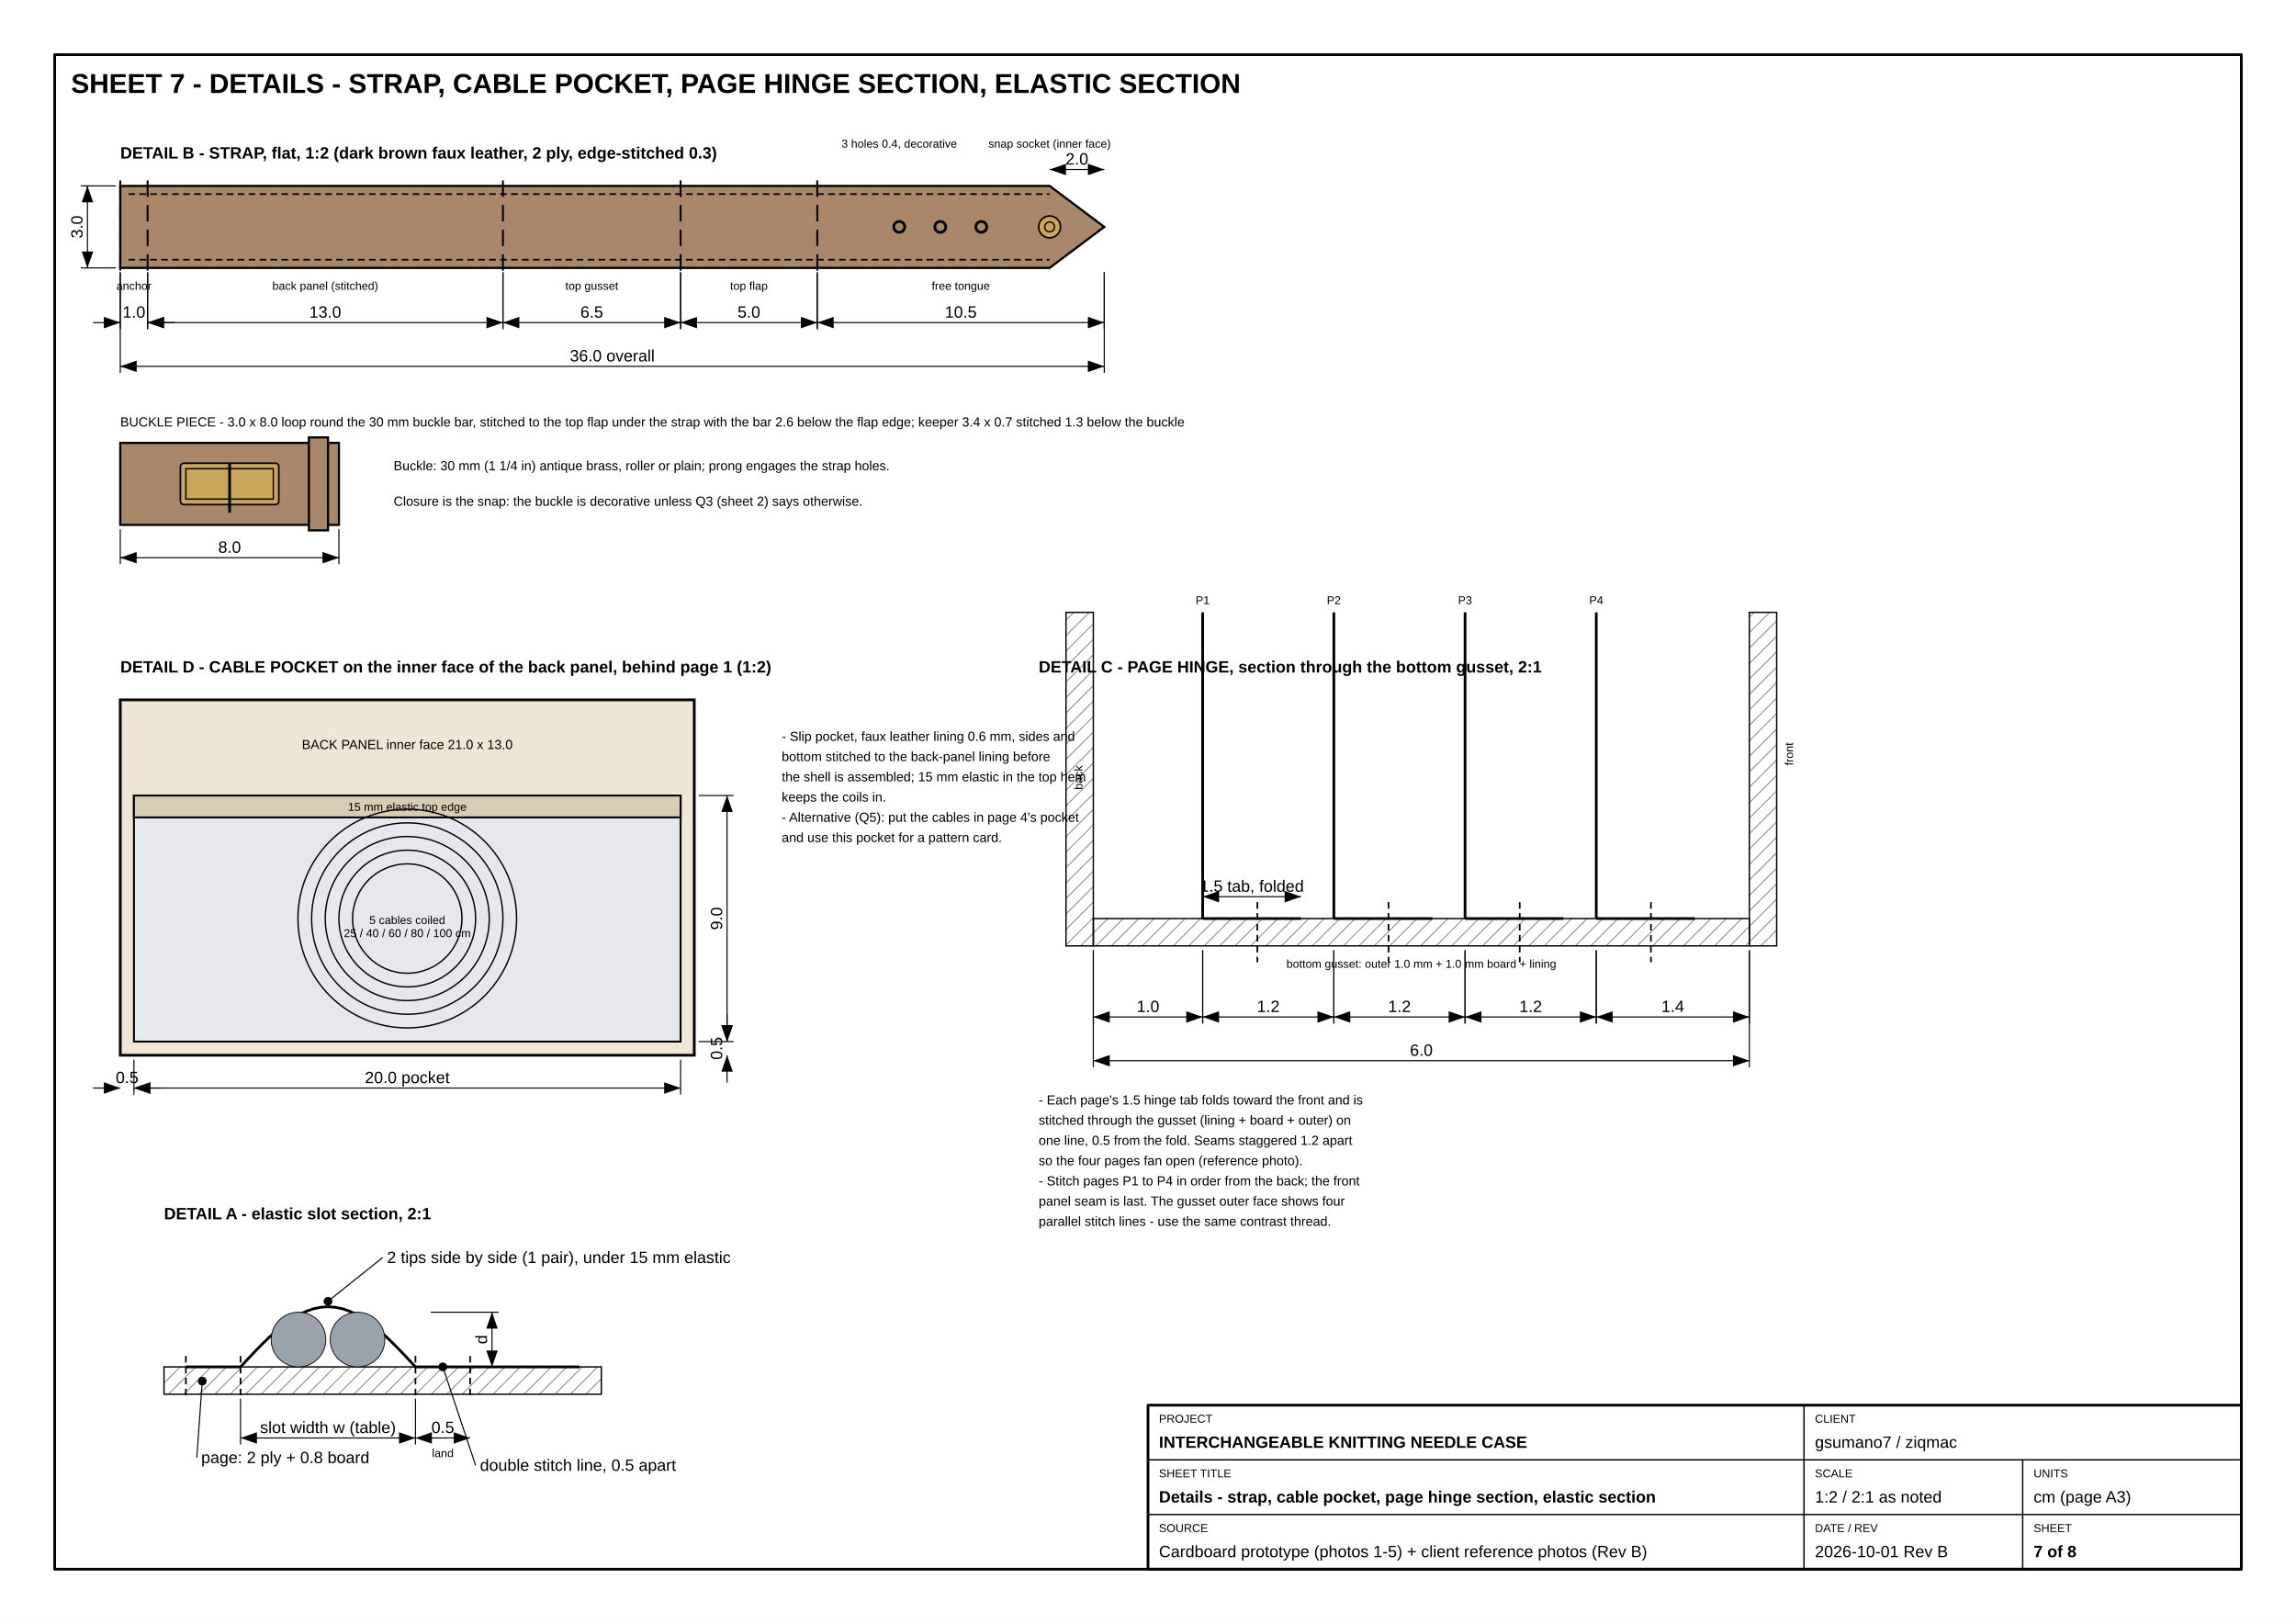
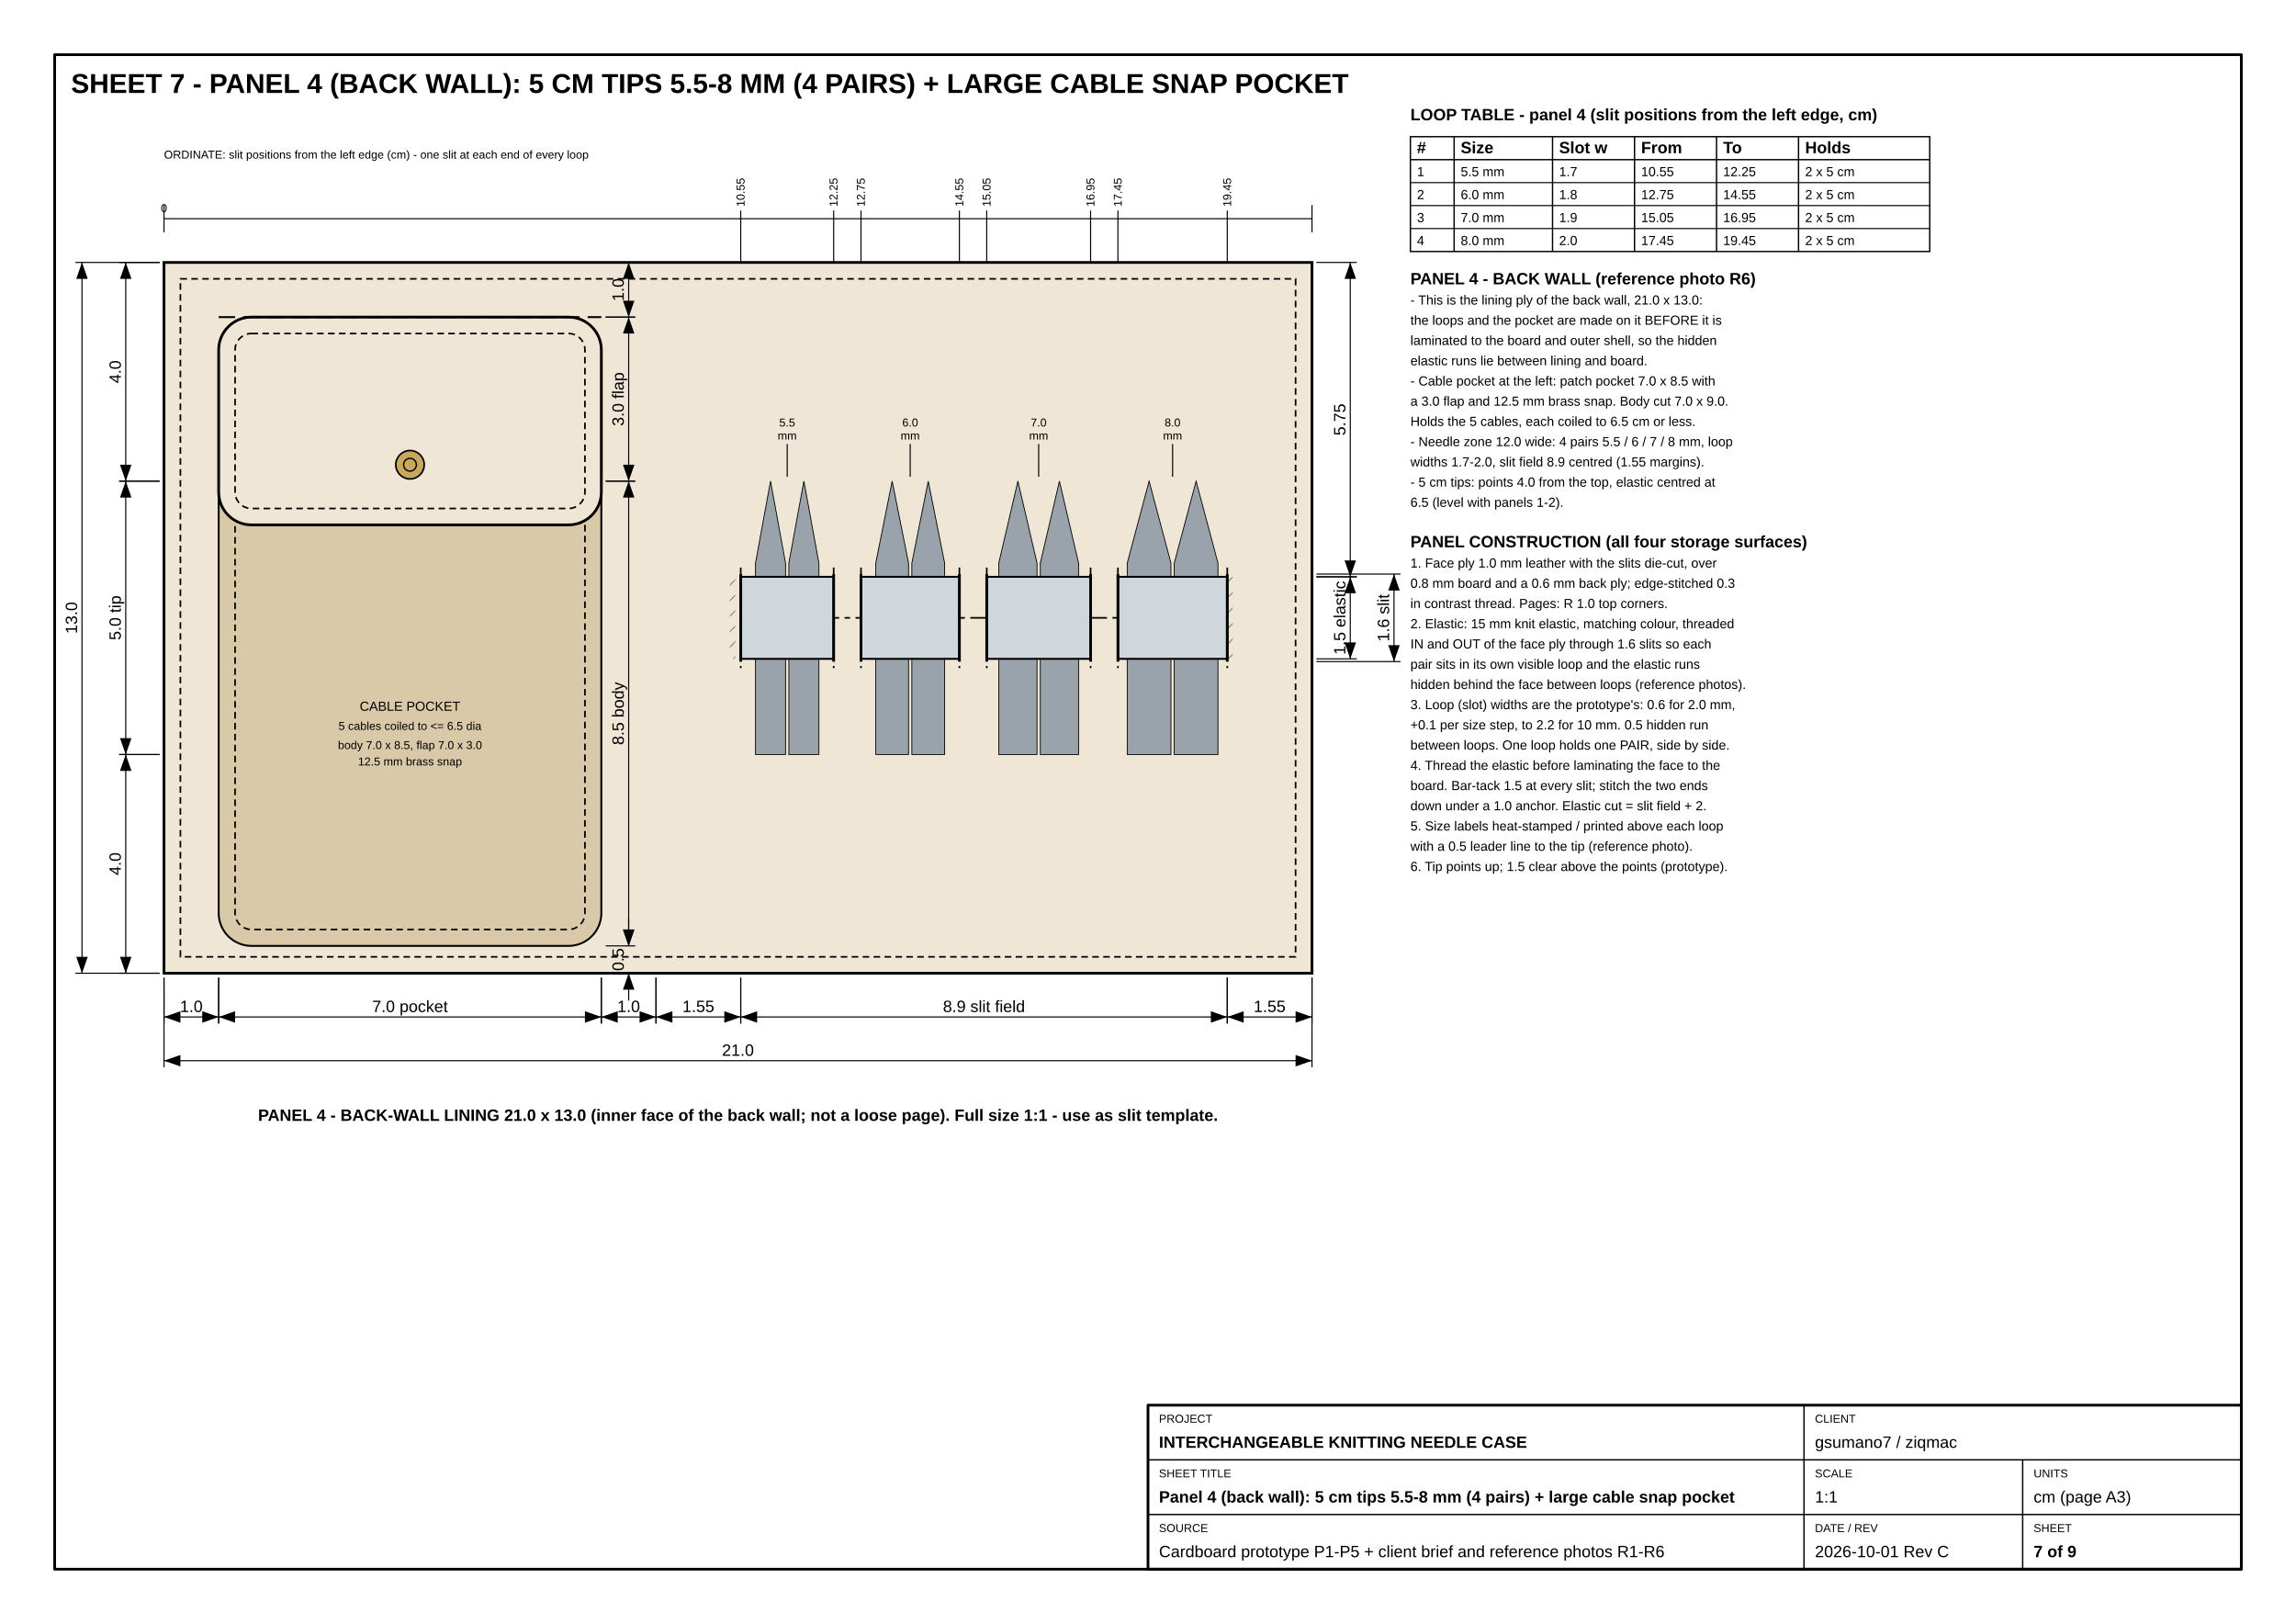
<svg xmlns="http://www.w3.org/2000/svg" width="420.0mm" height="297.0mm" viewBox="0 0 420.0 297.0" font-family="Liberation Sans, Arial, Helvetica, sans-serif">
  <style>
.cut{stroke:#000;stroke-width:0.5;fill:none;stroke-linejoin:round}
.fold{stroke:#000;stroke-width:0.35;stroke-dasharray:3,1.5;fill:none}
.stitch{stroke:#000;stroke-width:0.3;stroke-dasharray:1.2,0.8;fill:none}
.hid{stroke:#000;stroke-width:0.3;stroke-dasharray:4,1,1,1;fill:none}
.thin{stroke:#000;stroke-width:0.25;fill:none}
.dim{stroke:#000;stroke-width:0.2;fill:none}
.cl{stroke:#000;stroke-width:0.2;stroke-dasharray:8,1.5,1.5,1.5;fill:none}
.leather{fill:#efe6d6;stroke:#000;stroke-width:0.5}
.band{fill:#d9c9a8;stroke:#000;stroke-width:0.35}
.strap{fill:#a9876a;stroke:#000;stroke-width:0.4}
.brass{fill:#c9a85c;stroke:#000;stroke-width:0.3}
- .elastic{fill:#d8ccb4;stroke:#000;stroke-width:0.35}
+ .elastic{fill:#cfd6dc;stroke:#000;stroke-width:0.35}
.mesh{fill:#e4e9ee;stroke:#000;stroke-width:0.35}
.needle{fill:#9aa3ab;stroke:#000;stroke-width:0.15}
.hatch{fill:url(#h45)}
.t{font-family:Liberation Sans, Arial, Helvetica, sans-serif;font-size:3px;fill:#000}
.ts{font-family:Liberation Sans, Arial, Helvetica, sans-serif;font-size:2.4px;fill:#000}
.tb{font-family:Liberation Sans, Arial, Helvetica, sans-serif;font-size:3px;font-weight:bold;fill:#000}
.tt{font-family:Liberation Sans, Arial, Helvetica, sans-serif;font-size:5px;font-weight:bold;fill:#000}
.tx{font-family:Liberation Sans, Arial, Helvetica, sans-serif;font-size:2.1px;fill:#000}
.wh{fill:#fff;stroke:none}
</style>
  <defs>
    <marker id="ar" viewBox="0 0 10 10" refX="10" refY="5" markerUnits="userSpaceOnUse" markerWidth="3" markerHeight="3" orient="auto-start-reverse">
      <path d="M0,1.5 L10,5 L0,8.5 z" fill="#000" />
    </marker>
    <marker id="dot" viewBox="0 0 10 10" refX="5" refY="5" markerUnits="userSpaceOnUse" markerWidth="2" markerHeight="2">
      <circle cx="5" cy="5" r="4" fill="#000" />
    </marker>
    <pattern id="h45" patternUnits="userSpaceOnUse" width="2" height="2" patternTransform="rotate(45)">
      <line x1="0" y1="0" x2="0" y2="2" stroke="#000" stroke-width="0.15" />
    </pattern>
  </defs>
  <rect width="420.0" height="297.0" fill="#fff" />
  <rect x="10.000" y="10.000" width="400.000" height="277.000" rx="0" class="cut" />
  <rect x="210.000" y="257.000" width="200.000" height="30.000" rx="0" class="cut" />
  <line x1="210.000" y1="267.000" x2="410.000" y2="267.000" class="thin" />
  <line x1="210.000" y1="277.000" x2="410.000" y2="277.000" class="thin" />
  <line x1="330.000" y1="257.000" x2="330.000" y2="287.000" class="thin" />
  <line x1="370.000" y1="267.000" x2="370.000" y2="287.000" class="thin" />
  <text x="212.000" y="260.200" class="tx" text-anchor="start">PROJECT</text>
  <text x="212.000" y="264.800" class="tb" text-anchor="start">INTERCHANGEABLE KNITTING NEEDLE CASE</text>
  <text x="332.000" y="260.200" class="tx" text-anchor="start">CLIENT</text>
  <text x="332.000" y="264.800" class="t" text-anchor="start">gsumano7 / ziqmac</text>
  <text x="212.000" y="270.200" class="tx" text-anchor="start">SHEET TITLE</text>
-   <text x="212.000" y="274.800" class="tb" text-anchor="start">Details - strap, cable pocket, page hinge section, elastic section</text>
+   <text x="212.000" y="274.800" class="tb" text-anchor="start">Panel 4 (back wall): 5 cm tips 5.5-8 mm (4 pairs) + large cable snap pocket</text>
  <text x="332.000" y="270.200" class="tx" text-anchor="start">SCALE</text>
-   <text x="332.000" y="274.800" class="t" text-anchor="start">1:2 / 2:1 as noted</text>
+   <text x="332.000" y="274.800" class="t" text-anchor="start">1:1</text>
  <text x="372.000" y="270.200" class="tx" text-anchor="start">UNITS</text>
  <text x="372.000" y="274.800" class="t" text-anchor="start">cm (page A3)</text>
  <text x="212.000" y="280.200" class="tx" text-anchor="start">SOURCE</text>
-   <text x="212.000" y="284.800" class="t" text-anchor="start">Cardboard prototype (photos 1-5) + client reference photos (Rev B)</text>
+   <text x="212.000" y="284.800" class="t" text-anchor="start">Cardboard prototype P1-P5 + client brief and reference photos R1-R6</text>
  <text x="332.000" y="280.200" class="tx" text-anchor="start">DATE / REV</text>
-   <text x="332.000" y="284.800" class="t" text-anchor="start">2026-10-01   Rev B</text>
+   <text x="332.000" y="284.800" class="t" text-anchor="start">2026-10-01   Rev C</text>
  <text x="372.000" y="280.200" class="tx" text-anchor="start">SHEET</text>
-   <text x="372.000" y="284.800" class="tb" text-anchor="start">7 of 8</text>
-   <text x="13.000" y="17.000" class="tt" text-anchor="start">SHEET 7  -  DETAILS - STRAP, CABLE POCKET, PAGE HINGE SECTION, ELASTIC SECTION</text>
-   <text x="22.000" y="29.000" class="tb" text-anchor="start">DETAIL B - STRAP, flat, 1:2 (dark brown faux leather, 2 ply, edge-stitched 0.3)</text>
-   <path d="M22.000,34.000 L192.000,34.000 L202.000,41.500 L192.000,49.000 L22.000,49.000 Z" class="strap" />
-   <line x1="23.500" y1="35.500" x2="192.000" y2="35.500" class="stitch" />
-   <line x1="23.500" y1="47.500" x2="192.000" y2="47.500" class="stitch" />
-   <line x1="22.000" y1="33.000" x2="22.000" y2="50.000" class="fold" />
-   <text x="24.500" y="53.000" class="tx" text-anchor="middle">anchor</text>
-   <line x1="27.000" y1="33.000" x2="27.000" y2="50.000" class="fold" />
-   <text x="59.500" y="53.000" class="tx" text-anchor="middle">back panel (stitched)</text>
-   <line x1="92.000" y1="33.000" x2="92.000" y2="50.000" class="fold" />
-   <text x="108.250" y="53.000" class="tx" text-anchor="middle">top gusset</text>
-   <line x1="124.500" y1="33.000" x2="124.500" y2="50.000" class="fold" />
-   <text x="137.000" y="53.000" class="tx" text-anchor="middle">top flap</text>
-   <line x1="149.500" y1="33.000" x2="149.500" y2="50.000" class="fold" />
-   <text x="175.750" y="53.000" class="tx" text-anchor="middle">free tongue</text>
-   <circle cx="179.500" cy="41.500" r="1.000" class="cut" />
-   <circle cx="172.000" cy="41.500" r="1.000" class="cut" />
-   <circle cx="164.500" cy="41.500" r="1.000" class="cut" />
-   <circle cx="192.000" cy="41.500" r="2.000" class="brass" />
-   <circle cx="192.000" cy="41.500" r="0.900" class="thin" />
-   <text x="192.000" y="27.000" class="tx" text-anchor="middle">snap socket (inner face)</text>
-   <text x="164.500" y="27.000" class="tx" text-anchor="middle">3 holes 0.4, decorative</text>
-   <line x1="22.000" y1="49.800" x2="22.000" y2="60.200" class="dim" />
-   <line x1="27.000" y1="49.800" x2="27.000" y2="60.200" class="dim" />
-   <line x1="17.000" y1="59.000" x2="22.000" y2="59.000" class="dim" marker-end="url(#ar)" />
-   <line x1="27.000" y1="59.000" x2="32.000" y2="59.000" class="dim" marker-start="url(#ar)" />
-   <text x="24.500" y="58.100" class="t" text-anchor="middle">1.0</text>
-   <line x1="27.000" y1="49.800" x2="27.000" y2="60.200" class="dim" />
-   <line x1="92.000" y1="49.800" x2="92.000" y2="60.200" class="dim" />
-   <line x1="27.000" y1="59.000" x2="92.000" y2="59.000" class="dim" marker-start="url(#ar)" marker-end="url(#ar)" />
-   <text x="59.500" y="58.100" class="t" text-anchor="middle">13.0</text>
-   <line x1="92.000" y1="49.800" x2="92.000" y2="60.200" class="dim" />
-   <line x1="124.500" y1="49.800" x2="124.500" y2="60.200" class="dim" />
-   <line x1="92.000" y1="59.000" x2="124.500" y2="59.000" class="dim" marker-start="url(#ar)" marker-end="url(#ar)" />
-   <text x="108.250" y="58.100" class="t" text-anchor="middle">6.5</text>
-   <line x1="124.500" y1="49.800" x2="124.500" y2="60.200" class="dim" />
-   <line x1="149.500" y1="49.800" x2="149.500" y2="60.200" class="dim" />
-   <line x1="124.500" y1="59.000" x2="149.500" y2="59.000" class="dim" marker-start="url(#ar)" marker-end="url(#ar)" />
-   <text x="137.000" y="58.100" class="t" text-anchor="middle">5.0</text>
-   <line x1="149.500" y1="49.800" x2="149.500" y2="60.200" class="dim" />
-   <line x1="202.000" y1="49.800" x2="202.000" y2="60.200" class="dim" />
-   <line x1="149.500" y1="59.000" x2="202.000" y2="59.000" class="dim" marker-start="url(#ar)" marker-end="url(#ar)" />
-   <text x="175.750" y="58.100" class="t" text-anchor="middle">10.5</text>
-   <line x1="22.000" y1="49.800" x2="22.000" y2="68.200" class="dim" />
-   <line x1="202.000" y1="49.800" x2="202.000" y2="68.200" class="dim" />
-   <line x1="22.000" y1="67.000" x2="202.000" y2="67.000" class="dim" marker-start="url(#ar)" marker-end="url(#ar)" />
-   <text x="112.000" y="66.100" class="t" text-anchor="middle">36.0 overall</text>
-   <line x1="21.200" y1="34.000" x2="14.800" y2="34.000" class="dim" />
-   <line x1="21.200" y1="49.000" x2="14.800" y2="49.000" class="dim" />
-   <line x1="16.000" y1="34.000" x2="16.000" y2="49.000" class="dim" marker-start="url(#ar)" marker-end="url(#ar)" />
-   <text x="15.100" y="41.500" class="t" text-anchor="middle" transform="rotate(-90 15.100 41.500)">3.0</text>
-   <line x1="192.000" y1="31.000" x2="202.000" y2="31.000" class="dim" marker-start="url(#ar)" marker-end="url(#ar)" />
-   <text x="197.000" y="30.100" class="t" text-anchor="middle">2.0</text>
-   <text x="22.000" y="78.000" class="ts" text-anchor="start">BUCKLE PIECE - 3.0 x 8.0 loop round the 30 mm buckle bar, stitched to the top flap under the strap with the bar 2.6 below the flap edge; keeper 3.4 x 0.7 stitched 1.3 below the buckle</text>
-   <rect x="22.000" y="81.000" width="40.000" height="15.000" rx="0" class="strap" />
-   <rect x="33.000" y="84.720" width="18.000" height="7.560" rx="0.6" class="brass" />
-   <rect x="34.000" y="85.720" width="16.000" height="5.560" rx="0" class="thin" />
-   <line x1="42.000" y1="84.720" x2="42.000" y2="93.780" class="cut" />
-   <rect x="56.500" y="80.000" width="3.500" height="17.000" rx="0" class="strap" />
-   <line x1="22.000" y1="96.800" x2="22.000" y2="103.200" class="dim" />
-   <line x1="62.000" y1="96.800" x2="62.000" y2="103.200" class="dim" />
-   <line x1="22.000" y1="102.000" x2="62.000" y2="102.000" class="dim" marker-start="url(#ar)" marker-end="url(#ar)" />
-   <text x="42.000" y="101.100" class="t" text-anchor="middle">8.0</text>
-   <text x="72.000" y="86.000" class="ts" text-anchor="start">Buckle: 30 mm (1 1/4 in) antique brass, roller or plain; prong engages the strap holes.</text>
-   <text x="72.000" y="92.500" class="ts" text-anchor="start">Closure is the snap: the buckle is decorative unless Q3 (sheet 2) says otherwise.</text>
-   <text x="22.000" y="123.000" class="tb" text-anchor="start">DETAIL D - CABLE POCKET on the inner face of the back panel, behind page 1 (1:2)</text>
-   <rect x="22.000" y="128.000" width="105.000" height="65.000" rx="0" class="leather" />
-   <rect x="24.500" y="145.500" width="100.000" height="45.000" rx="0" class="mesh" />
-   <rect x="24.500" y="145.500" width="100.000" height="4.000" rx="0" class="elastic" />
-   <text x="74.500" y="148.300" class="tx" text-anchor="middle">15 mm elastic top edge</text>
-   <circle cx="74.500" cy="168.000" r="20.000" class="thin" />
-   <circle cx="74.500" cy="168.000" r="17.500" class="thin" />
-   <circle cx="74.500" cy="168.000" r="15.000" class="thin" />
-   <circle cx="74.500" cy="168.000" r="12.500" class="thin" />
-   <circle cx="74.500" cy="168.000" r="10.000" class="thin" />
-   <text x="74.500" y="169.000" class="tx" text-anchor="middle">5 cables coiled</text>
-   <text x="74.500" y="171.400" class="tx" text-anchor="middle">25 / 40 / 60 / 80 / 100 cm</text>
-   <text x="74.500" y="137.000" class="ts" text-anchor="middle">BACK PANEL inner face 21.0 x 13.0</text>
-   <line x1="17.000" y1="199.000" x2="22.000" y2="199.000" class="dim" marker-end="url(#ar)" />
-   <line x1="24.500" y1="199.000" x2="29.500" y2="199.000" class="dim" marker-start="url(#ar)" />
-   <text x="23.250" y="198.100" class="t" text-anchor="middle">0.5</text>
-   <line x1="24.500" y1="193.800" x2="24.500" y2="200.200" class="dim" />
-   <line x1="124.500" y1="193.800" x2="124.500" y2="200.200" class="dim" />
-   <line x1="24.500" y1="199.000" x2="124.500" y2="199.000" class="dim" marker-start="url(#ar)" marker-end="url(#ar)" />
-   <text x="74.500" y="198.100" class="t" text-anchor="middle">20.0 pocket</text>
-   <line x1="127.800" y1="145.500" x2="134.200" y2="145.500" class="dim" />
-   <line x1="127.800" y1="190.500" x2="134.200" y2="190.500" class="dim" />
-   <line x1="133.000" y1="145.500" x2="133.000" y2="190.500" class="dim" marker-start="url(#ar)" marker-end="url(#ar)" />
-   <text x="132.100" y="168.000" class="t" text-anchor="middle" transform="rotate(-90 132.100 168.000)">9.0</text>
-   <line x1="133.000" y1="185.500" x2="133.000" y2="190.500" class="dim" marker-end="url(#ar)" />
-   <line x1="133.000" y1="193.000" x2="133.000" y2="198.000" class="dim" marker-start="url(#ar)" />
-   <text x="132.100" y="191.750" class="t" text-anchor="middle" transform="rotate(-90 132.100 191.750)">0.5</text>
-   <text x="143.000" y="135.500" class="ts" text-anchor="start">- Slip pocket, faux leather lining 0.6 mm, sides and</text>
-   <text x="143.000" y="139.200" class="ts" text-anchor="start">  bottom stitched to the back-panel lining before</text>
-   <text x="143.000" y="142.900" class="ts" text-anchor="start">  the shell is assembled; 15 mm elastic in the top hem</text>
-   <text x="143.000" y="146.600" class="ts" text-anchor="start">  keeps the coils in.</text>
-   <text x="143.000" y="150.300" class="ts" text-anchor="start">- Alternative (Q5): put the cables in page 4's pocket</text>
-   <text x="143.000" y="154.000" class="ts" text-anchor="start">  and use this pocket for a pattern card.</text>
-   <text x="190.000" y="123.000" class="tb" text-anchor="start">DETAIL C - PAGE HINGE, section through the bottom gusset, 2:1</text>
-   <rect x="200.000" y="168.000" width="120.000" height="5.000" rx="0" class="hatch" />
-   <rect x="200.000" y="168.000" width="120.000" height="5.000" rx="0" class="thin" />
-   <rect x="195.000" y="112.000" width="5.000" height="61.000" rx="0" class="hatch" />
-   <rect x="195.000" y="112.000" width="5.000" height="61.000" rx="0" class="thin" />
-   <rect x="320.000" y="112.000" width="5.000" height="61.000" rx="0" class="hatch" />
-   <rect x="320.000" y="112.000" width="5.000" height="61.000" rx="0" class="thin" />
-   <line x1="220.000" y1="112.000" x2="220.000" y2="168.000" class="cut" />
-   <line x1="220.000" y1="168.000" x2="238.000" y2="168.000" class="cut" />
-   <line x1="230.000" y1="165.000" x2="230.000" y2="176.000" class="stitch" />
-   <text x="220.000" y="110.500" class="tx" text-anchor="middle">P1</text>
-   <line x1="244.000" y1="112.000" x2="244.000" y2="168.000" class="cut" />
-   <line x1="244.000" y1="168.000" x2="262.000" y2="168.000" class="cut" />
-   <line x1="254.000" y1="165.000" x2="254.000" y2="176.000" class="stitch" />
-   <text x="244.000" y="110.500" class="tx" text-anchor="middle">P2</text>
-   <line x1="268.000" y1="112.000" x2="268.000" y2="168.000" class="cut" />
-   <line x1="268.000" y1="168.000" x2="286.000" y2="168.000" class="cut" />
-   <line x1="278.000" y1="165.000" x2="278.000" y2="176.000" class="stitch" />
-   <text x="268.000" y="110.500" class="tx" text-anchor="middle">P3</text>
-   <line x1="292.000" y1="112.000" x2="292.000" y2="168.000" class="cut" />
-   <line x1="292.000" y1="168.000" x2="310.000" y2="168.000" class="cut" />
-   <line x1="302.000" y1="165.000" x2="302.000" y2="176.000" class="stitch" />
-   <text x="292.000" y="110.500" class="tx" text-anchor="middle">P4</text>
-   <text x="260.000" y="177.000" class="tx" text-anchor="middle">bottom gusset: outer 1.0 mm + 1.0 mm board + lining</text>
-   <text x="198.000" y="140.000" class="tx" text-anchor="end" transform="rotate(-90 198.000 140.000)">back</text>
-   <text x="328.000" y="140.000" class="tx" text-anchor="start" transform="rotate(-90 328.000 140.000)">front</text>
-   <line x1="200.000" y1="173.800" x2="200.000" y2="187.200" class="dim" />
-   <line x1="220.000" y1="173.800" x2="220.000" y2="187.200" class="dim" />
-   <line x1="200.000" y1="186.000" x2="220.000" y2="186.000" class="dim" marker-start="url(#ar)" marker-end="url(#ar)" />
-   <text x="210.000" y="185.100" class="t" text-anchor="middle">1.0</text>
-   <line x1="220.000" y1="173.800" x2="220.000" y2="187.200" class="dim" />
-   <line x1="244.000" y1="173.800" x2="244.000" y2="187.200" class="dim" />
-   <line x1="220.000" y1="186.000" x2="244.000" y2="186.000" class="dim" marker-start="url(#ar)" marker-end="url(#ar)" />
-   <text x="232.000" y="185.100" class="t" text-anchor="middle">1.2</text>
-   <line x1="244.000" y1="173.800" x2="244.000" y2="187.200" class="dim" />
-   <line x1="268.000" y1="173.800" x2="268.000" y2="187.200" class="dim" />
-   <line x1="244.000" y1="186.000" x2="268.000" y2="186.000" class="dim" marker-start="url(#ar)" marker-end="url(#ar)" />
-   <text x="256.000" y="185.100" class="t" text-anchor="middle">1.2</text>
-   <line x1="268.000" y1="173.800" x2="268.000" y2="187.200" class="dim" />
-   <line x1="292.000" y1="173.800" x2="292.000" y2="187.200" class="dim" />
-   <line x1="268.000" y1="186.000" x2="292.000" y2="186.000" class="dim" marker-start="url(#ar)" marker-end="url(#ar)" />
-   <text x="280.000" y="185.100" class="t" text-anchor="middle">1.2</text>
-   <line x1="292.000" y1="173.800" x2="292.000" y2="187.200" class="dim" />
-   <line x1="320.000" y1="173.800" x2="320.000" y2="187.200" class="dim" />
-   <line x1="292.000" y1="186.000" x2="320.000" y2="186.000" class="dim" marker-start="url(#ar)" marker-end="url(#ar)" />
-   <text x="306.000" y="185.100" class="t" text-anchor="middle">1.4</text>
-   <line x1="200.000" y1="173.800" x2="200.000" y2="195.200" class="dim" />
-   <line x1="320.000" y1="173.800" x2="320.000" y2="195.200" class="dim" />
-   <line x1="200.000" y1="194.000" x2="320.000" y2="194.000" class="dim" marker-start="url(#ar)" marker-end="url(#ar)" />
-   <text x="260.000" y="193.100" class="t" text-anchor="middle">6.0</text>
-   <line x1="220.000" y1="164.000" x2="238.000" y2="164.000" class="dim" marker-start="url(#ar)" marker-end="url(#ar)" />
-   <text x="229.000" y="163.100" class="t" text-anchor="middle">1.5 tab, folded</text>
-   <text x="190.000" y="202.000" class="ts" text-anchor="start">- Each page's 1.5 hinge tab folds toward the front and is</text>
-   <text x="190.000" y="205.700" class="ts" text-anchor="start">  stitched through the gusset (lining + board + outer) on</text>
-   <text x="190.000" y="209.400" class="ts" text-anchor="start">  one line, 0.5 from the fold. Seams staggered 1.2 apart</text>
-   <text x="190.000" y="213.100" class="ts" text-anchor="start">  so the four pages fan open (reference photo).</text>
-   <text x="190.000" y="216.800" class="ts" text-anchor="start">- Stitch pages P1 to P4 in order from the back; the front</text>
-   <text x="190.000" y="220.500" class="ts" text-anchor="start">  panel seam is last. The gusset outer face shows four</text>
-   <text x="190.000" y="224.200" class="ts" text-anchor="start">  parallel stitch lines - use the same contrast thread.</text>
-   <text x="30.000" y="223.000" class="tb" text-anchor="start">DETAIL A - elastic slot section, 2:1</text>
-   <rect x="30.000" y="250.000" width="80.000" height="5.000" rx="0" class="hatch" />
-   <rect x="30.000" y="250.000" width="80.000" height="5.000" rx="0" class="thin" />
-   <path d="M34.000,250.000 L44.000,250.000 L44.000,250.000 L45.333,248.564 L46.667,247.153 L48.000,245.790 L49.333,244.500 L50.667,243.304 L52.000,242.222 L53.333,241.273 L54.667,240.474 L56.000,239.837 L57.333,239.375 L58.667,239.094 L60.000,239.000 L61.333,239.094 L62.667,239.375 L64.000,239.837 L65.333,240.474 L66.667,241.273 L68.000,242.222 L69.333,243.304 L70.667,244.500 L72.000,245.790 L73.333,247.153 L74.667,248.564 L76.000,250.000 L86.000,250.000 L106.000,250.000" class="cut" />
-   <circle cx="54.600" cy="245.000" r="5.000" class="needle" />
-   <circle cx="65.400" cy="245.000" r="5.000" class="needle" />
-   <line x1="44.000" y1="248.000" x2="44.000" y2="256.000" class="stitch" />
-   <line x1="76.000" y1="248.000" x2="76.000" y2="256.000" class="stitch" />
-   <line x1="86.000" y1="248.000" x2="86.000" y2="256.000" class="stitch" />
-   <line x1="34.000" y1="248.000" x2="34.000" y2="256.000" class="stitch" />
-   <line x1="44.000" y1="255.800" x2="44.000" y2="264.200" class="dim" />
-   <line x1="76.000" y1="255.800" x2="76.000" y2="264.200" class="dim" />
-   <line x1="44.000" y1="263.000" x2="76.000" y2="263.000" class="dim" marker-start="url(#ar)" marker-end="url(#ar)" />
-   <text x="60.000" y="262.100" class="t" text-anchor="middle">slot width w (table)</text>
-   <line x1="76.000" y1="263.000" x2="86.000" y2="263.000" class="dim" marker-start="url(#ar)" marker-end="url(#ar)" />
-   <text x="81.000" y="262.100" class="t" text-anchor="middle">0.5</text>
-   <text x="81.000" y="266.500" class="tx" text-anchor="middle">land</text>
-   <line x1="78.800" y1="240.000" x2="91.200" y2="240.000" class="dim" />
-   <line x1="78.800" y1="250.000" x2="91.200" y2="250.000" class="dim" />
-   <line x1="90.000" y1="240.000" x2="90.000" y2="250.000" class="dim" marker-start="url(#ar)" marker-end="url(#ar)" />
-   <text x="89.100" y="245.000" class="t" text-anchor="middle" transform="rotate(-90 89.100 245.000)">d</text>
-   <line x1="60.000" y1="238.000" x2="70.000" y2="230.000" class="dim" marker-start="url(#dot)" />
-   <text x="70.800" y="231.000" class="t" text-anchor="start">2 tips side by side (1 pair), under 15 mm elastic</text>
-   <line x1="37.000" y1="252.600" x2="36.000" y2="266.600" class="dim" marker-start="url(#dot)" />
-   <text x="36.800" y="267.600" class="t" text-anchor="start">page: 2 ply + 0.8 board</text>
-   <line x1="81.000" y1="250.000" x2="87.000" y2="268.000" class="dim" marker-start="url(#dot)" />
-   <text x="87.800" y="269.000" class="t" text-anchor="start">double stitch line, 0.5 apart</text>
+   <text x="372.000" y="284.800" class="tb" text-anchor="start">7 of 9</text>
+   <text x="13.000" y="17.000" class="tt" text-anchor="start">SHEET 7  -  PANEL 4 (BACK WALL): 5 CM TIPS 5.5-8 MM (4 PAIRS) + LARGE CABLE SNAP POCKET</text>
+   <rect x="30.000" y="48.000" width="210.000" height="130.000" rx="0" class="leather" />
+   <rect x="33.000" y="51.000" width="204.000" height="124.000" rx="0" class="stitch" />
+   <path d="M140.950,88.000 L143.700,103.000 L143.700,138.000 L138.200,138.000 L138.200,103.000 Z" class="needle" />
+   <path d="M147.050,88.000 L149.800,103.000 L149.800,138.000 L144.300,138.000 L144.300,103.000 Z" class="needle" />
+   <path d="M163.200,88.000 L166.200,103.000 L166.200,138.000 L160.200,138.000 L160.200,103.000 Z" class="needle" />
+   <path d="M169.800,88.000 L172.800,103.000 L172.800,138.000 L166.800,138.000 L166.800,103.000 Z" class="needle" />
+   <path d="M186.200,88.000 L189.700,103.000 L189.700,138.000 L182.700,138.000 L182.700,103.000 Z" class="needle" />
+   <path d="M193.800,88.000 L197.300,103.000 L197.300,138.000 L190.300,138.000 L190.300,103.000 Z" class="needle" />
+   <path d="M210.200,88.000 L214.200,103.000 L214.200,138.000 L206.200,138.000 L206.200,103.000 Z" class="needle" />
+   <path d="M218.800,88.000 L222.800,103.000 L222.800,138.000 L214.800,138.000 L214.800,103.000 Z" class="needle" />
+   <line x1="135.500" y1="113.000" x2="224.500" y2="113.000" class="hid" />
+   <rect x="135.500" y="105.500" width="17.000" height="15.000" rx="0" class="elastic" />
+   <line x1="135.500" y1="105.000" x2="135.500" y2="121.000" class="cut" stroke-width="0.9" />
+   <line x1="135.500" y1="103.800" x2="135.500" y2="122.200" class="stitch" />
+   <line x1="152.500" y1="105.000" x2="152.500" y2="121.000" class="cut" stroke-width="0.9" />
+   <line x1="152.500" y1="103.800" x2="152.500" y2="122.200" class="stitch" />
+   <rect x="157.500" y="105.500" width="18.000" height="15.000" rx="0" class="elastic" />
+   <line x1="157.500" y1="105.000" x2="157.500" y2="121.000" class="cut" stroke-width="0.9" />
+   <line x1="157.500" y1="103.800" x2="157.500" y2="122.200" class="stitch" />
+   <line x1="175.500" y1="105.000" x2="175.500" y2="121.000" class="cut" stroke-width="0.9" />
+   <line x1="175.500" y1="103.800" x2="175.500" y2="122.200" class="stitch" />
+   <rect x="180.500" y="105.500" width="19.000" height="15.000" rx="0" class="elastic" />
+   <line x1="180.500" y1="105.000" x2="180.500" y2="121.000" class="cut" stroke-width="0.9" />
+   <line x1="180.500" y1="103.800" x2="180.500" y2="122.200" class="stitch" />
+   <line x1="199.500" y1="105.000" x2="199.500" y2="121.000" class="cut" stroke-width="0.9" />
+   <line x1="199.500" y1="103.800" x2="199.500" y2="122.200" class="stitch" />
+   <rect x="204.500" y="105.500" width="20.000" height="15.000" rx="0" class="elastic" />
+   <line x1="204.500" y1="105.000" x2="204.500" y2="121.000" class="cut" stroke-width="0.9" />
+   <line x1="204.500" y1="103.800" x2="204.500" y2="122.200" class="stitch" />
+   <line x1="224.500" y1="105.000" x2="224.500" y2="121.000" class="cut" stroke-width="0.9" />
+   <line x1="224.500" y1="103.800" x2="224.500" y2="122.200" class="stitch" />
+   <rect x="133.500" y="105.500" width="1.000" height="15.000" rx="0" class="hatch" />
+   <rect x="224.500" y="105.500" width="1.000" height="15.000" rx="0" class="hatch" />
+   <text x="144.000" y="78.000" class="tx" text-anchor="middle">5.5</text>
+   <text x="144.000" y="80.400" class="tx" text-anchor="middle">mm</text>
+   <line x1="144.000" y1="81.200" x2="144.000" y2="87.200" class="dim" />
+   <text x="166.500" y="78.000" class="tx" text-anchor="middle">6.0</text>
+   <text x="166.500" y="80.400" class="tx" text-anchor="middle">mm</text>
+   <line x1="166.500" y1="81.200" x2="166.500" y2="87.200" class="dim" />
+   <text x="190.000" y="78.000" class="tx" text-anchor="middle">7.0</text>
+   <text x="190.000" y="80.400" class="tx" text-anchor="middle">mm</text>
+   <line x1="190.000" y1="81.200" x2="190.000" y2="87.200" class="dim" />
+   <text x="214.500" y="78.000" class="tx" text-anchor="middle">8.0</text>
+   <text x="214.500" y="80.400" class="tx" text-anchor="middle">mm</text>
+   <line x1="214.500" y1="81.200" x2="214.500" y2="87.200" class="dim" />
+   <path d="M40.000,83.000 L110.000,83.000 L110.000,167.000 A6.000,6.000 0 0 1 104.000,173.000 L46.000,173.000 A6.000,6.000 0 0 1 40.000,167.000 L40.000,83.000 Z" class="band" />
+   <path d="M43.000,86.000 L107.000,86.000 L107.000,167.000 A3.000,3.000 0 0 1 104.000,170.000 L46.000,170.000 A3.000,3.000 0 0 1 43.000,167.000 L43.000,86.000 Z" class="stitch" />
+   <path d="M46.000,58.000 L104.000,58.000 A6.000,6.000 0 0 1 110.000,64.000 L110.000,90.000 A6.000,6.000 0 0 1 104.000,96.000 L46.000,96.000 A6.000,6.000 0 0 1 40.000,90.000 L40.000,64.000 A6.000,6.000 0 0 1 46.000,58.000 Z" class="leather" />
+   <path d="M46.000,61.000 L104.000,61.000 A3.000,3.000 0 0 1 107.000,64.000 L107.000,90.000 A3.000,3.000 0 0 1 104.000,93.000 L46.000,93.000 A3.000,3.000 0 0 1 43.000,90.000 L43.000,64.000 A3.000,3.000 0 0 1 46.000,61.000 Z" class="stitch" />
+   <line x1="40.000" y1="58.000" x2="110.000" y2="58.000" class="fold" />
+   <circle cx="75.000" cy="85.000" r="2.600" class="brass" />
+   <circle cx="75.000" cy="85.000" r="1.170" class="thin" />
+   <text x="75.000" y="130.000" class="ts" text-anchor="middle">CABLE POCKET</text>
+   <text x="75.000" y="133.500" class="tx" text-anchor="middle">5 cables coiled to &lt;= 6.5 dia</text>
+   <text x="75.000" y="137.000" class="tx" text-anchor="middle">body 7.0 x 8.5, flap 7.0 x 3.0</text>
+   <text x="75.000" y="140.000" class="tx" text-anchor="middle">12.5 mm brass snap</text>
+   <line x1="29.200" y1="48.000" x2="21.800" y2="48.000" class="dim" />
+   <line x1="29.200" y1="88.000" x2="21.800" y2="88.000" class="dim" />
+   <line x1="23.000" y1="48.000" x2="23.000" y2="88.000" class="dim" marker-start="url(#ar)" marker-end="url(#ar)" />
+   <text x="22.100" y="68.000" class="t" text-anchor="middle" transform="rotate(-90 22.100 68.000)">4.0</text>
+   <line x1="29.200" y1="88.000" x2="21.800" y2="88.000" class="dim" />
+   <line x1="29.200" y1="138.000" x2="21.800" y2="138.000" class="dim" />
+   <line x1="23.000" y1="88.000" x2="23.000" y2="138.000" class="dim" marker-start="url(#ar)" marker-end="url(#ar)" />
+   <text x="22.100" y="113.000" class="t" text-anchor="middle" transform="rotate(-90 22.100 113.000)">5.0 tip</text>
+   <line x1="29.200" y1="138.000" x2="21.800" y2="138.000" class="dim" />
+   <line x1="29.200" y1="178.000" x2="21.800" y2="178.000" class="dim" />
+   <line x1="23.000" y1="138.000" x2="23.000" y2="178.000" class="dim" marker-start="url(#ar)" marker-end="url(#ar)" />
+   <text x="22.100" y="158.000" class="t" text-anchor="middle" transform="rotate(-90 22.100 158.000)">4.0</text>
+   <line x1="29.200" y1="48.000" x2="13.800" y2="48.000" class="dim" />
+   <line x1="29.200" y1="178.000" x2="13.800" y2="178.000" class="dim" />
+   <line x1="15.000" y1="48.000" x2="15.000" y2="178.000" class="dim" marker-start="url(#ar)" marker-end="url(#ar)" />
+   <text x="14.100" y="113.000" class="t" text-anchor="middle" transform="rotate(-90 14.100 113.000)">13.0</text>
+   <line x1="240.800" y1="48.000" x2="248.200" y2="48.000" class="dim" />
+   <line x1="240.800" y1="105.500" x2="248.200" y2="105.500" class="dim" />
+   <line x1="247.000" y1="48.000" x2="247.000" y2="105.500" class="dim" marker-start="url(#ar)" marker-end="url(#ar)" />
+   <text x="246.100" y="76.750" class="t" text-anchor="middle" transform="rotate(-90 246.100 76.750)">5.75</text>
+   <line x1="240.800" y1="105.500" x2="248.200" y2="105.500" class="dim" />
+   <line x1="240.800" y1="120.500" x2="248.200" y2="120.500" class="dim" />
+   <line x1="247.000" y1="105.500" x2="247.000" y2="120.500" class="dim" marker-start="url(#ar)" marker-end="url(#ar)" />
+   <text x="246.100" y="113.000" class="t" text-anchor="middle" transform="rotate(-90 246.100 113.000)">1.5 elastic</text>
+   <line x1="240.800" y1="105.000" x2="256.200" y2="105.000" class="dim" />
+   <line x1="240.800" y1="121.000" x2="256.200" y2="121.000" class="dim" />
+   <line x1="255.000" y1="105.000" x2="255.000" y2="121.000" class="dim" marker-start="url(#ar)" marker-end="url(#ar)" />
+   <text x="254.100" y="113.000" class="t" text-anchor="middle" transform="rotate(-90 254.100 113.000)">1.6 slit</text>
+   <line x1="120.000" y1="178.800" x2="120.000" y2="187.200" class="dim" />
+   <line x1="135.500" y1="178.800" x2="135.500" y2="187.200" class="dim" />
+   <line x1="120.000" y1="186.000" x2="135.500" y2="186.000" class="dim" marker-start="url(#ar)" marker-end="url(#ar)" />
+   <text x="127.750" y="185.100" class="t" text-anchor="middle">1.55</text>
+   <line x1="224.500" y1="178.800" x2="224.500" y2="187.200" class="dim" />
+   <line x1="240.000" y1="178.800" x2="240.000" y2="187.200" class="dim" />
+   <line x1="224.500" y1="186.000" x2="240.000" y2="186.000" class="dim" marker-start="url(#ar)" marker-end="url(#ar)" />
+   <text x="232.250" y="185.100" class="t" text-anchor="middle">1.55</text>
+   <line x1="135.500" y1="178.800" x2="135.500" y2="187.200" class="dim" />
+   <line x1="224.500" y1="178.800" x2="224.500" y2="187.200" class="dim" />
+   <line x1="135.500" y1="186.000" x2="224.500" y2="186.000" class="dim" marker-start="url(#ar)" marker-end="url(#ar)" />
+   <text x="180.000" y="185.100" class="t" text-anchor="middle">8.9 slit field</text>
+   <line x1="30.000" y1="178.800" x2="30.000" y2="195.200" class="dim" />
+   <line x1="240.000" y1="178.800" x2="240.000" y2="195.200" class="dim" />
+   <line x1="30.000" y1="194.000" x2="240.000" y2="194.000" class="dim" marker-start="url(#ar)" marker-end="url(#ar)" />
+   <text x="135.000" y="193.100" class="t" text-anchor="middle">21.0</text>
+   <line x1="30.000" y1="40.000" x2="240.000" y2="40.000" class="dim" />
+   <text x="30.000" y="29.000" class="tx" text-anchor="start">ORDINATE: slit positions from the left edge (cm) - one slit at each end of every loop</text>
+   <line x1="30.000" y1="37.500" x2="30.000" y2="42.500" class="dim" />
+   <text x="30.000" y="38.800" class="tx" text-anchor="middle">0</text>
+   <line x1="135.500" y1="38.500" x2="135.500" y2="48.000" class="dim" />
+   <text x="136.200" y="37.800" class="tx" text-anchor="start" transform="rotate(-90 136.200 37.800)">10.55</text>
+   <line x1="152.500" y1="38.500" x2="152.500" y2="48.000" class="dim" />
+   <text x="153.200" y="37.800" class="tx" text-anchor="start" transform="rotate(-90 153.200 37.800)">12.25</text>
+   <line x1="157.500" y1="38.500" x2="157.500" y2="48.000" class="dim" />
+   <text x="158.200" y="37.800" class="tx" text-anchor="start" transform="rotate(-90 158.200 37.800)">12.75</text>
+   <line x1="175.500" y1="38.500" x2="175.500" y2="48.000" class="dim" />
+   <text x="176.200" y="37.800" class="tx" text-anchor="start" transform="rotate(-90 176.200 37.800)">14.55</text>
+   <line x1="180.500" y1="38.500" x2="180.500" y2="48.000" class="dim" />
+   <text x="181.200" y="37.800" class="tx" text-anchor="start" transform="rotate(-90 181.200 37.800)">15.05</text>
+   <line x1="199.500" y1="38.500" x2="199.500" y2="48.000" class="dim" />
+   <text x="200.200" y="37.800" class="tx" text-anchor="start" transform="rotate(-90 200.200 37.800)">16.95</text>
+   <line x1="204.500" y1="38.500" x2="204.500" y2="48.000" class="dim" />
+   <text x="205.200" y="37.800" class="tx" text-anchor="start" transform="rotate(-90 205.200 37.800)">17.45</text>
+   <line x1="224.500" y1="38.500" x2="224.500" y2="48.000" class="dim" />
+   <text x="225.200" y="37.800" class="tx" text-anchor="start" transform="rotate(-90 225.200 37.800)">19.45</text>
+   <line x1="240.000" y1="37.500" x2="240.000" y2="42.500" class="dim" />
+   <line x1="30.000" y1="178.800" x2="30.000" y2="187.200" class="dim" />
+   <line x1="40.000" y1="178.800" x2="40.000" y2="187.200" class="dim" />
+   <line x1="30.000" y1="186.000" x2="40.000" y2="186.000" class="dim" marker-start="url(#ar)" marker-end="url(#ar)" />
+   <text x="35.000" y="185.100" class="t" text-anchor="middle">1.0</text>
+   <line x1="40.000" y1="178.800" x2="40.000" y2="187.200" class="dim" />
+   <line x1="110.000" y1="178.800" x2="110.000" y2="187.200" class="dim" />
+   <line x1="40.000" y1="186.000" x2="110.000" y2="186.000" class="dim" marker-start="url(#ar)" marker-end="url(#ar)" />
+   <text x="75.000" y="185.100" class="t" text-anchor="middle">7.0 pocket</text>
+   <line x1="110.000" y1="178.800" x2="110.000" y2="187.200" class="dim" />
+   <line x1="120.000" y1="178.800" x2="120.000" y2="187.200" class="dim" />
+   <line x1="110.000" y1="186.000" x2="120.000" y2="186.000" class="dim" marker-start="url(#ar)" marker-end="url(#ar)" />
+   <text x="115.000" y="185.100" class="t" text-anchor="middle">1.0</text>
+   <line x1="110.800" y1="48.000" x2="116.200" y2="48.000" class="dim" />
+   <line x1="110.800" y1="58.000" x2="116.200" y2="58.000" class="dim" />
+   <line x1="115.000" y1="48.000" x2="115.000" y2="58.000" class="dim" marker-start="url(#ar)" marker-end="url(#ar)" />
+   <text x="114.100" y="53.000" class="t" text-anchor="middle" transform="rotate(-90 114.100 53.000)">1.0</text>
+   <line x1="110.800" y1="58.000" x2="116.200" y2="58.000" class="dim" />
+   <line x1="110.800" y1="88.000" x2="116.200" y2="88.000" class="dim" />
+   <line x1="115.000" y1="58.000" x2="115.000" y2="88.000" class="dim" marker-start="url(#ar)" marker-end="url(#ar)" />
+   <text x="114.100" y="73.000" class="t" text-anchor="middle" transform="rotate(-90 114.100 73.000)">3.0 flap</text>
+   <line x1="110.800" y1="88.000" x2="116.200" y2="88.000" class="dim" />
+   <line x1="110.800" y1="173.000" x2="116.200" y2="173.000" class="dim" />
+   <line x1="115.000" y1="88.000" x2="115.000" y2="173.000" class="dim" marker-start="url(#ar)" marker-end="url(#ar)" />
+   <text x="114.100" y="130.500" class="t" text-anchor="middle" transform="rotate(-90 114.100 130.500)">8.5 body</text>
+   <line x1="115.000" y1="168.000" x2="115.000" y2="173.000" class="dim" marker-end="url(#ar)" />
+   <line x1="115.000" y1="178.000" x2="115.000" y2="183.000" class="dim" marker-start="url(#ar)" />
+   <text x="114.100" y="175.500" class="t" text-anchor="middle" transform="rotate(-90 114.100 175.500)">0.5</text>
+   <text x="135.000" y="205.000" class="tb" text-anchor="middle">PANEL 4 - BACK-WALL LINING 21.0 x 13.0 (inner face of the back wall; not a loose page). Full size 1:1 - use as slit template.</text>
+   <text x="258.000" y="22.000" class="tb" text-anchor="start">LOOP TABLE - panel 4 (slit positions from the left edge, cm)</text>
+   <rect x="258.000" y="25.000" width="95.000" height="21.000" rx="0" class="thin" />
+   <line x1="258.000" y1="29.200" x2="353.000" y2="29.200" class="thin" />
+   <text x="259.200" y="28.024" class="tb" text-anchor="start">#</text>
+   <line x1="266.000" y1="25.000" x2="266.000" y2="46.000" class="thin" />
+   <text x="267.200" y="28.024" class="tb" text-anchor="start">Size</text>
+   <line x1="284.000" y1="25.000" x2="284.000" y2="46.000" class="thin" />
+   <text x="285.200" y="28.024" class="tb" text-anchor="start">Slot w</text>
+   <line x1="299.000" y1="25.000" x2="299.000" y2="46.000" class="thin" />
+   <text x="300.200" y="28.024" class="tb" text-anchor="start">From</text>
+   <line x1="314.000" y1="25.000" x2="314.000" y2="46.000" class="thin" />
+   <text x="315.200" y="28.024" class="tb" text-anchor="start">To</text>
+   <line x1="329.000" y1="25.000" x2="329.000" y2="46.000" class="thin" />
+   <text x="330.200" y="28.024" class="tb" text-anchor="start">Holds</text>
+   <text x="259.200" y="32.224" class="ts" text-anchor="start">1</text>
+   <text x="267.200" y="32.224" class="ts" text-anchor="start">5.5 mm</text>
+   <text x="285.200" y="32.224" class="ts" text-anchor="start">1.7</text>
+   <text x="300.200" y="32.224" class="ts" text-anchor="start">10.55</text>
+   <text x="315.200" y="32.224" class="ts" text-anchor="start">12.25</text>
+   <text x="330.200" y="32.224" class="ts" text-anchor="start">2 x 5 cm</text>
+   <line x1="258.000" y1="33.400" x2="353.000" y2="33.400" class="dim" />
+   <text x="259.200" y="36.424" class="ts" text-anchor="start">2</text>
+   <text x="267.200" y="36.424" class="ts" text-anchor="start">6.0 mm</text>
+   <text x="285.200" y="36.424" class="ts" text-anchor="start">1.8</text>
+   <text x="300.200" y="36.424" class="ts" text-anchor="start">12.75</text>
+   <text x="315.200" y="36.424" class="ts" text-anchor="start">14.55</text>
+   <text x="330.200" y="36.424" class="ts" text-anchor="start">2 x 5 cm</text>
+   <line x1="258.000" y1="37.600" x2="353.000" y2="37.600" class="dim" />
+   <text x="259.200" y="40.624" class="ts" text-anchor="start">3</text>
+   <text x="267.200" y="40.624" class="ts" text-anchor="start">7.0 mm</text>
+   <text x="285.200" y="40.624" class="ts" text-anchor="start">1.9</text>
+   <text x="300.200" y="40.624" class="ts" text-anchor="start">15.05</text>
+   <text x="315.200" y="40.624" class="ts" text-anchor="start">16.95</text>
+   <text x="330.200" y="40.624" class="ts" text-anchor="start">2 x 5 cm</text>
+   <line x1="258.000" y1="41.800" x2="353.000" y2="41.800" class="dim" />
+   <text x="259.200" y="44.824" class="ts" text-anchor="start">4</text>
+   <text x="267.200" y="44.824" class="ts" text-anchor="start">8.0 mm</text>
+   <text x="285.200" y="44.824" class="ts" text-anchor="start">2.0</text>
+   <text x="300.200" y="44.824" class="ts" text-anchor="start">17.45</text>
+   <text x="315.200" y="44.824" class="ts" text-anchor="start">19.45</text>
+   <text x="330.200" y="44.824" class="ts" text-anchor="start">2 x 5 cm</text>
+   <text x="258.000" y="52.000" class="tb" text-anchor="start">PANEL 4 - BACK WALL (reference photo R6)</text>
+   <text x="258.000" y="55.700" class="ts" text-anchor="start">- This is the lining ply of the back wall, 21.0 x 13.0:</text>
+   <text x="258.000" y="59.400" class="ts" text-anchor="start">  the loops and the pocket are made on it BEFORE it is</text>
+   <text x="258.000" y="63.100" class="ts" text-anchor="start">  laminated to the board and outer shell, so the hidden</text>
+   <text x="258.000" y="66.800" class="ts" text-anchor="start">  elastic runs lie between lining and board.</text>
+   <text x="258.000" y="70.500" class="ts" text-anchor="start">- Cable pocket at the left: patch pocket 7.0 x 8.5 with</text>
+   <text x="258.000" y="74.200" class="ts" text-anchor="start">  a 3.0 flap and 12.5 mm brass snap. Body cut 7.0 x 9.0.</text>
+   <text x="258.000" y="77.900" class="ts" text-anchor="start">  Holds the 5 cables, each coiled to 6.5 cm or less.</text>
+   <text x="258.000" y="81.600" class="ts" text-anchor="start">- Needle zone 12.0 wide: 4 pairs 5.5 / 6 / 7 / 8 mm, loop</text>
+   <text x="258.000" y="85.300" class="ts" text-anchor="start">  widths 1.7-2.0, slit field 8.9 centred (1.55 margins).</text>
+   <text x="258.000" y="89.000" class="ts" text-anchor="start">- 5 cm tips: points 4.0 from the top, elastic centred at</text>
+   <text x="258.000" y="92.700" class="ts" text-anchor="start">  6.5 (level with panels 1-2).</text>
+   <text x="258.000" y="96.400" class="ts" text-anchor="start" />
+   <text x="258.000" y="100.100" class="tb" text-anchor="start">PANEL CONSTRUCTION (all four storage surfaces)</text>
+   <text x="258.000" y="103.800" class="ts" text-anchor="start">1. Face ply 1.0 mm leather with the slits die-cut, over</text>
+   <text x="258.000" y="107.500" class="ts" text-anchor="start">   0.8 mm board and a 0.6 mm back ply; edge-stitched 0.3</text>
+   <text x="258.000" y="111.200" class="ts" text-anchor="start">   in contrast thread. Pages: R 1.0 top corners.</text>
+   <text x="258.000" y="114.900" class="ts" text-anchor="start">2. Elastic: 15 mm knit elastic, matching colour, threaded</text>
+   <text x="258.000" y="118.600" class="ts" text-anchor="start">   IN and OUT of the face ply through 1.6 slits so each</text>
+   <text x="258.000" y="122.300" class="ts" text-anchor="start">   pair sits in its own visible loop and the elastic runs</text>
+   <text x="258.000" y="126.000" class="ts" text-anchor="start">   hidden behind the face between loops (reference photos).</text>
+   <text x="258.000" y="129.700" class="ts" text-anchor="start">3. Loop (slot) widths are the prototype's: 0.6 for 2.0 mm,</text>
+   <text x="258.000" y="133.400" class="ts" text-anchor="start">   +0.1 per size step, to 2.2 for 10 mm. 0.5 hidden run</text>
+   <text x="258.000" y="137.100" class="ts" text-anchor="start">   between loops. One loop holds one PAIR, side by side.</text>
+   <text x="258.000" y="140.800" class="ts" text-anchor="start">4. Thread the elastic before laminating the face to the</text>
+   <text x="258.000" y="144.500" class="ts" text-anchor="start">   board. Bar-tack 1.5 at every slit; stitch the two ends</text>
+   <text x="258.000" y="148.200" class="ts" text-anchor="start">   down under a 1.0 anchor. Elastic cut = slit field + 2.</text>
+   <text x="258.000" y="151.900" class="ts" text-anchor="start">5. Size labels heat-stamped / printed above each loop</text>
+   <text x="258.000" y="155.600" class="ts" text-anchor="start">   with a 0.5 leader line to the tip (reference photo).</text>
+   <text x="258.000" y="159.300" class="ts" text-anchor="start">6. Tip points up; 1.5 clear above the points (prototype).</text>
</svg>
